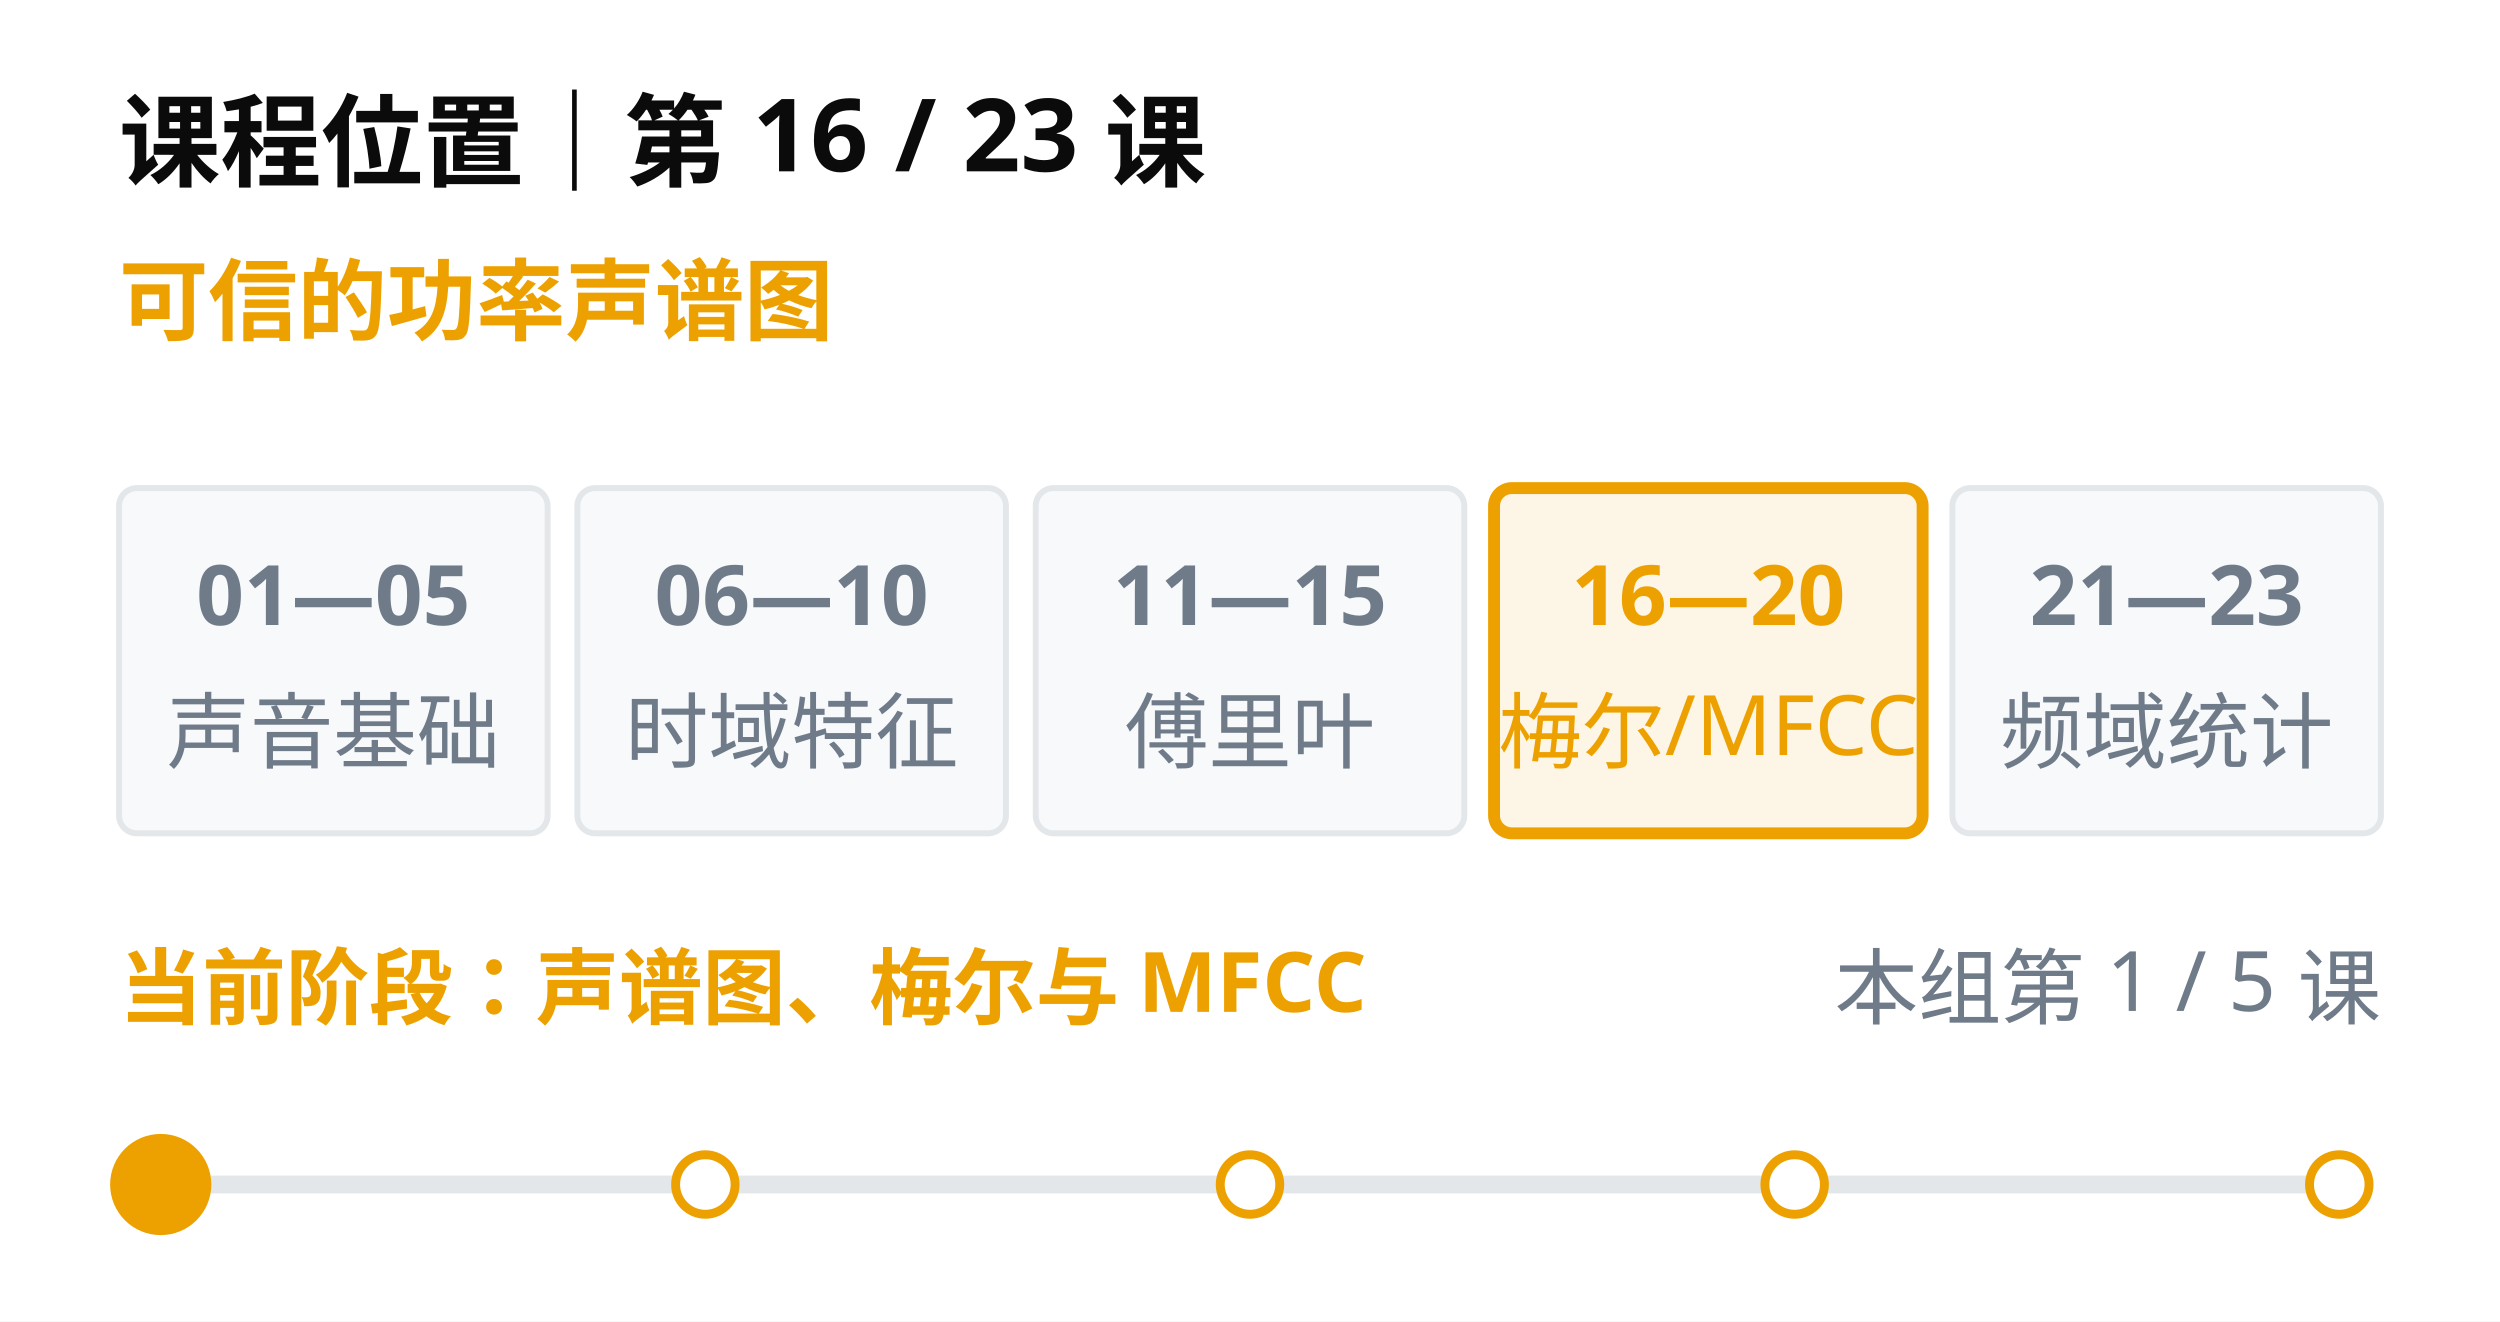
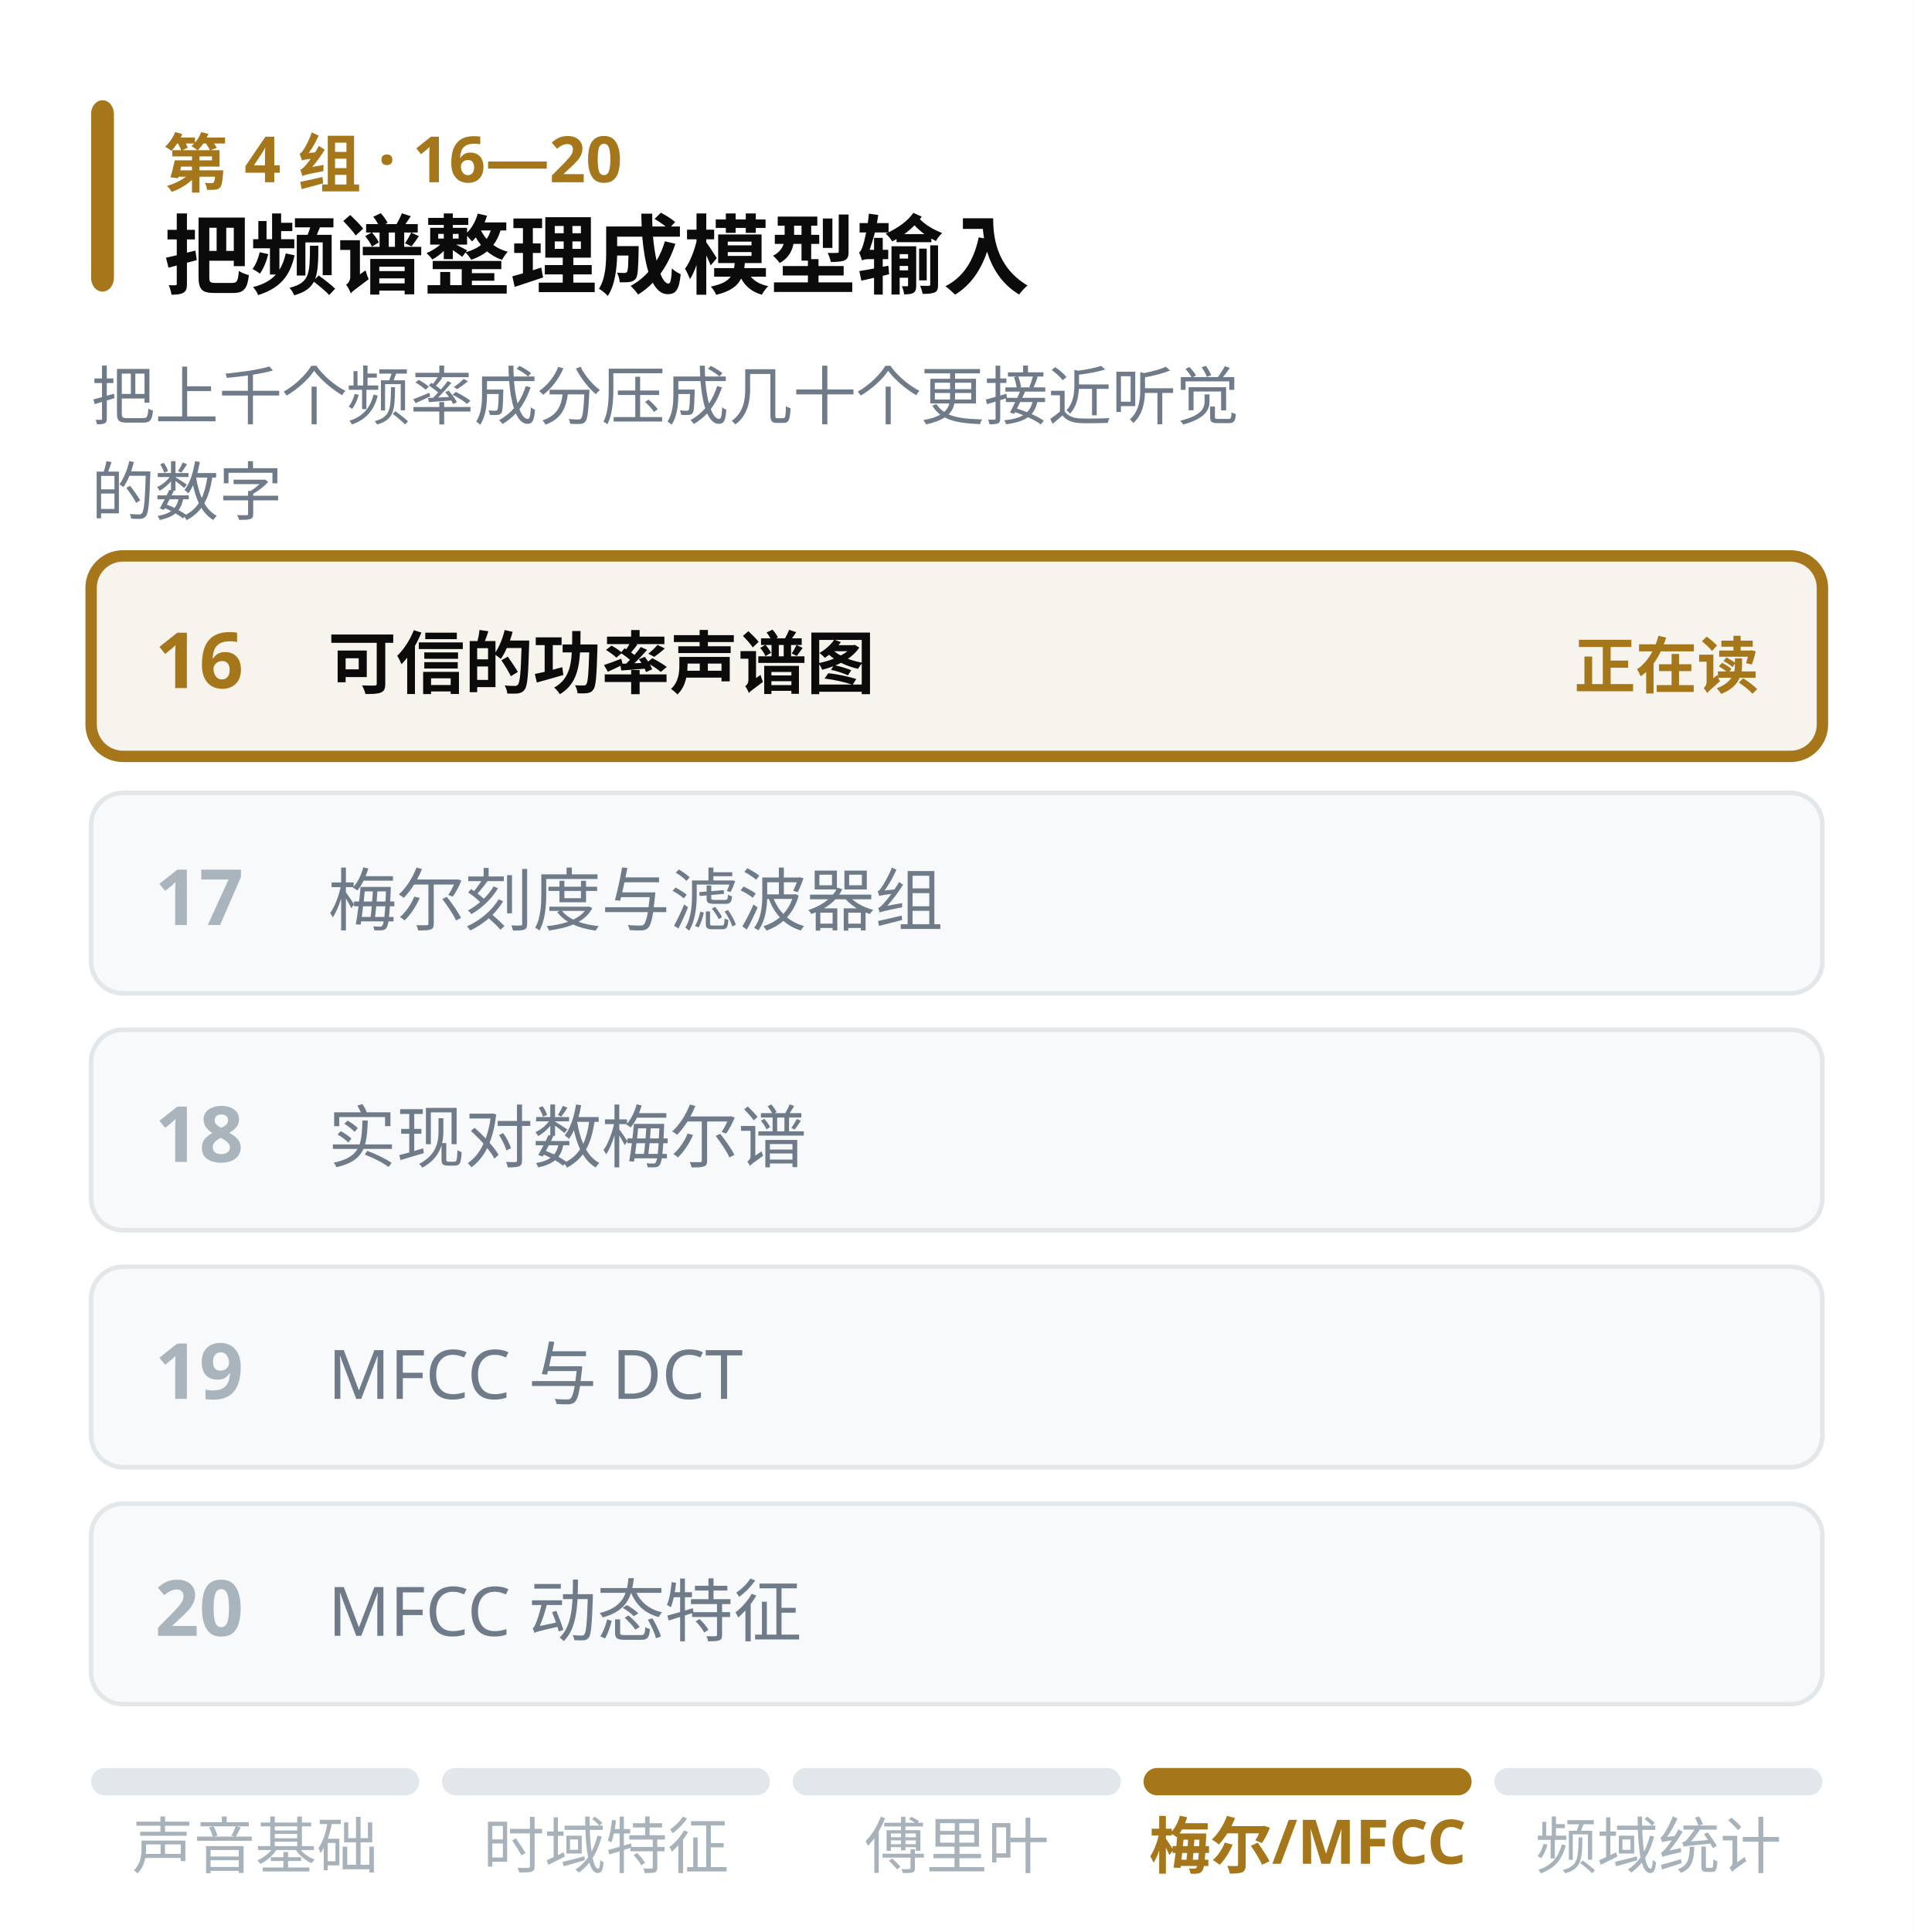
- <svg xmlns="http://www.w3.org/2000/svg" viewBox="0 0 420 222" width="420" height="222" font-family="Microsoft YaHei, PingFang SC, Noto Sans SC, Hiragino Sans GB, sans-serif" fill="#0b0b0b" role="img" aria-label="第 16 课在二十三课课程路线中的位置">
-   <rect width="420" height="222" fill="#ffffff" />
-   <text x="20" y="30" font-size="17" font-weight="700" fill="#0b0b0b" text-anchor="start">课程位置｜第 16 / 23 课</text>
-   <text x="20" y="56" font-size="15" font-weight="700" fill="#eda100" text-anchor="start">可信的功率声谱图</text>
-   <rect x="20" y="82" width="72" height="58" rx="3" fill="#f7f9fb" stroke="#e3e7ea" stroke-width="1" />
-   <text x="56" y="105" font-size="14" font-weight="700" fill="#6f7b89" text-anchor="middle">01—05</text>
-   <text x="56" y="128" font-size="14" font-weight="400" fill="#6f7b89" text-anchor="middle">声音基础</text>
-   <rect x="97" y="82" width="72" height="58" rx="3" fill="#f7f9fb" stroke="#e3e7ea" stroke-width="1" />
-   <text x="133" y="105" font-size="14" font-weight="700" fill="#6f7b89" text-anchor="middle">06—10</text>
-   <text x="133" y="128" font-size="14" font-weight="400" fill="#6f7b89" text-anchor="middle">时域特征</text>
-   <rect x="174" y="82" width="72" height="58" rx="3" fill="#f7f9fb" stroke="#e3e7ea" stroke-width="1" />
-   <text x="210" y="105" font-size="14" font-weight="700" fill="#6f7b89" text-anchor="middle">11—15</text>
-   <text x="210" y="128" font-size="14" font-weight="400" fill="#6f7b89" text-anchor="middle">傅里叶</text>
-   <rect x="251" y="82" width="72" height="58" rx="3" fill="#eda10018" stroke="#eda100" stroke-width="2" />
-   <text x="287" y="105" font-size="14" font-weight="700" fill="#eda100" text-anchor="middle">16—20</text>
-   <text x="287" y="128" font-size="14" font-weight="400" fill="#eda100" text-anchor="middle">梅尔/MFCC</text>
-   <rect x="328" y="82" width="72" height="58" rx="3" fill="#f7f9fb" stroke="#e3e7ea" stroke-width="1" />
-   <text x="364" y="105" font-size="14" font-weight="700" fill="#6f7b89" text-anchor="middle">21—23</text>
-   <text x="364" y="128" font-size="14" font-weight="400" fill="#6f7b89" text-anchor="middle">频域统计</text>
-   <text x="20" y="171" font-size="14" font-weight="700" fill="#eda100" text-anchor="start">当前阶段：声谱图、梅尔与 MFCC</text>
-   <text x="400" y="171" font-size="14" font-weight="400" fill="#6f7b89" text-anchor="end">本组第 1 / 5 课</text>
-   <line x1="27.0" y1="199.0" x2="393.0" y2="199.0" stroke="#e3e7ea" stroke-width="3" stroke-linecap="round" />
-   <circle cx="27" cy="199" r="7" fill="#eda100" stroke="#eda100" stroke-width="3" />
-   <circle cx="118.5" cy="199" r="5" fill="#fff" stroke="#eda100" stroke-width="1.5" />
-   <circle cx="210" cy="199" r="5" fill="#fff" stroke="#eda100" stroke-width="1.5" />
-   <circle cx="301.5" cy="199" r="5" fill="#fff" stroke="#eda100" stroke-width="1.5" />
-   <circle cx="393" cy="199" r="5" fill="#fff" stroke="#eda100" stroke-width="1.5" />
+ <svg xmlns="http://www.w3.org/2000/svg" viewBox="0 0 420 424" width="420" height="424" font-family="Microsoft YaHei, PingFang SC, Noto Sans SC, Hiragino Sans GB, sans-serif" fill="#0b0b0b" role="img" aria-label="第 16 课属于第 4 组「把频谱整理成模型输入」，本组共 5 课">
+   <rect width="420" height="424" fill="#ffffff" />
+   <rect x="20" y="22" width="5" height="42" rx="3" fill="#a5761a" stroke="none" stroke-width="1" />
+   <text x="36" y="41" font-size="14" font-weight="700" fill="#a5761a" text-anchor="start">第 4 组 · 16—20</text>
+   <text x="36" y="63" font-size="19" font-weight="700" fill="#0b0b0b" text-anchor="start">把频谱整理成模型输入</text>
+   <text x="20" y="92" font-size="14" font-weight="400" fill="#6f7b89" text-anchor="start">
+     <tspan x="20" dy="0">把上千个频率成分压成几十个更接近听觉</tspan>
+     <tspan x="20" dy="21">的数字</tspan>
+   </text>
+   <rect x="20" y="122" width="380" height="44" rx="7" fill="#a5761a14" stroke="#a5761a" stroke-width="2.5" />
+   <text x="34" y="151" font-size="17" font-weight="700" fill="#a5761a" text-anchor="start">16</text>
+   <text x="72" y="151" font-size="15" font-weight="700" fill="#0b0b0b" text-anchor="start">可信的功率声谱图</text>
+   <text x="386" y="151" font-size="13.5" font-weight="700" fill="#a5761a" text-anchor="end">正在读</text>
+   <rect x="20" y="174" width="380" height="44" rx="7" fill="#f7f9fb" stroke="#e3e7ea" stroke-width="1" />
+   <text x="34" y="203" font-size="17" font-weight="700" fill="#aab4bd" text-anchor="start">17</text>
+   <text x="72" y="203" font-size="15" font-weight="400" fill="#6f7b89" text-anchor="start">梅尔刻度与滤波器组</text>
+   <rect x="20" y="226" width="380" height="44" rx="7" fill="#f7f9fb" stroke="#e3e7ea" stroke-width="1" />
+   <text x="34" y="255" font-size="17" font-weight="700" fill="#aab4bd" text-anchor="start">18</text>
+   <text x="72" y="255" font-size="15" font-weight="400" fill="#6f7b89" text-anchor="start">实现对数梅尔谱</text>
+   <rect x="20" y="278" width="380" height="44" rx="7" fill="#f7f9fb" stroke="#e3e7ea" stroke-width="1" />
+   <text x="34" y="307" font-size="17" font-weight="700" fill="#aab4bd" text-anchor="start">19</text>
+   <text x="72" y="307" font-size="15" font-weight="400" fill="#6f7b89" text-anchor="start">MFCC 与 DCT</text>
+   <rect x="20" y="330" width="380" height="44" rx="7" fill="#f7f9fb" stroke="#e3e7ea" stroke-width="1" />
+   <text x="34" y="359" font-size="17" font-weight="700" fill="#aab4bd" text-anchor="start">20</text>
+   <text x="72" y="359" font-size="15" font-weight="400" fill="#6f7b89" text-anchor="start">MFCC 动态特征</text>
+   <rect x="20" y="388" width="72" height="6" rx="3" fill="#e2e7ec" stroke="none" stroke-width="1" />
+   <text x="56" y="410" font-size="13.5" font-weight="400" fill="#a8b2bb" text-anchor="middle">声音基础</text>
+   <rect x="97" y="388" width="72" height="6" rx="3" fill="#e2e7ec" stroke="none" stroke-width="1" />
+   <text x="133" y="410" font-size="13.5" font-weight="400" fill="#a8b2bb" text-anchor="middle">时域特征</text>
+   <rect x="174" y="388" width="72" height="6" rx="3" fill="#e2e7ec" stroke="none" stroke-width="1" />
+   <text x="210" y="410" font-size="13.5" font-weight="400" fill="#a8b2bb" text-anchor="middle">傅里叶</text>
+   <rect x="251" y="388" width="72" height="6" rx="3" fill="#a5761a" stroke="none" stroke-width="1" />
+   <text x="287" y="410" font-size="13.5" font-weight="700" fill="#a5761a" text-anchor="middle">梅尔/MFCC</text>
+   <rect x="328" y="388" width="72" height="6" rx="3" fill="#e2e7ec" stroke="none" stroke-width="1" />
+   <text x="364" y="410" font-size="13.5" font-weight="400" fill="#a8b2bb" text-anchor="middle">频域统计</text>
</svg>
